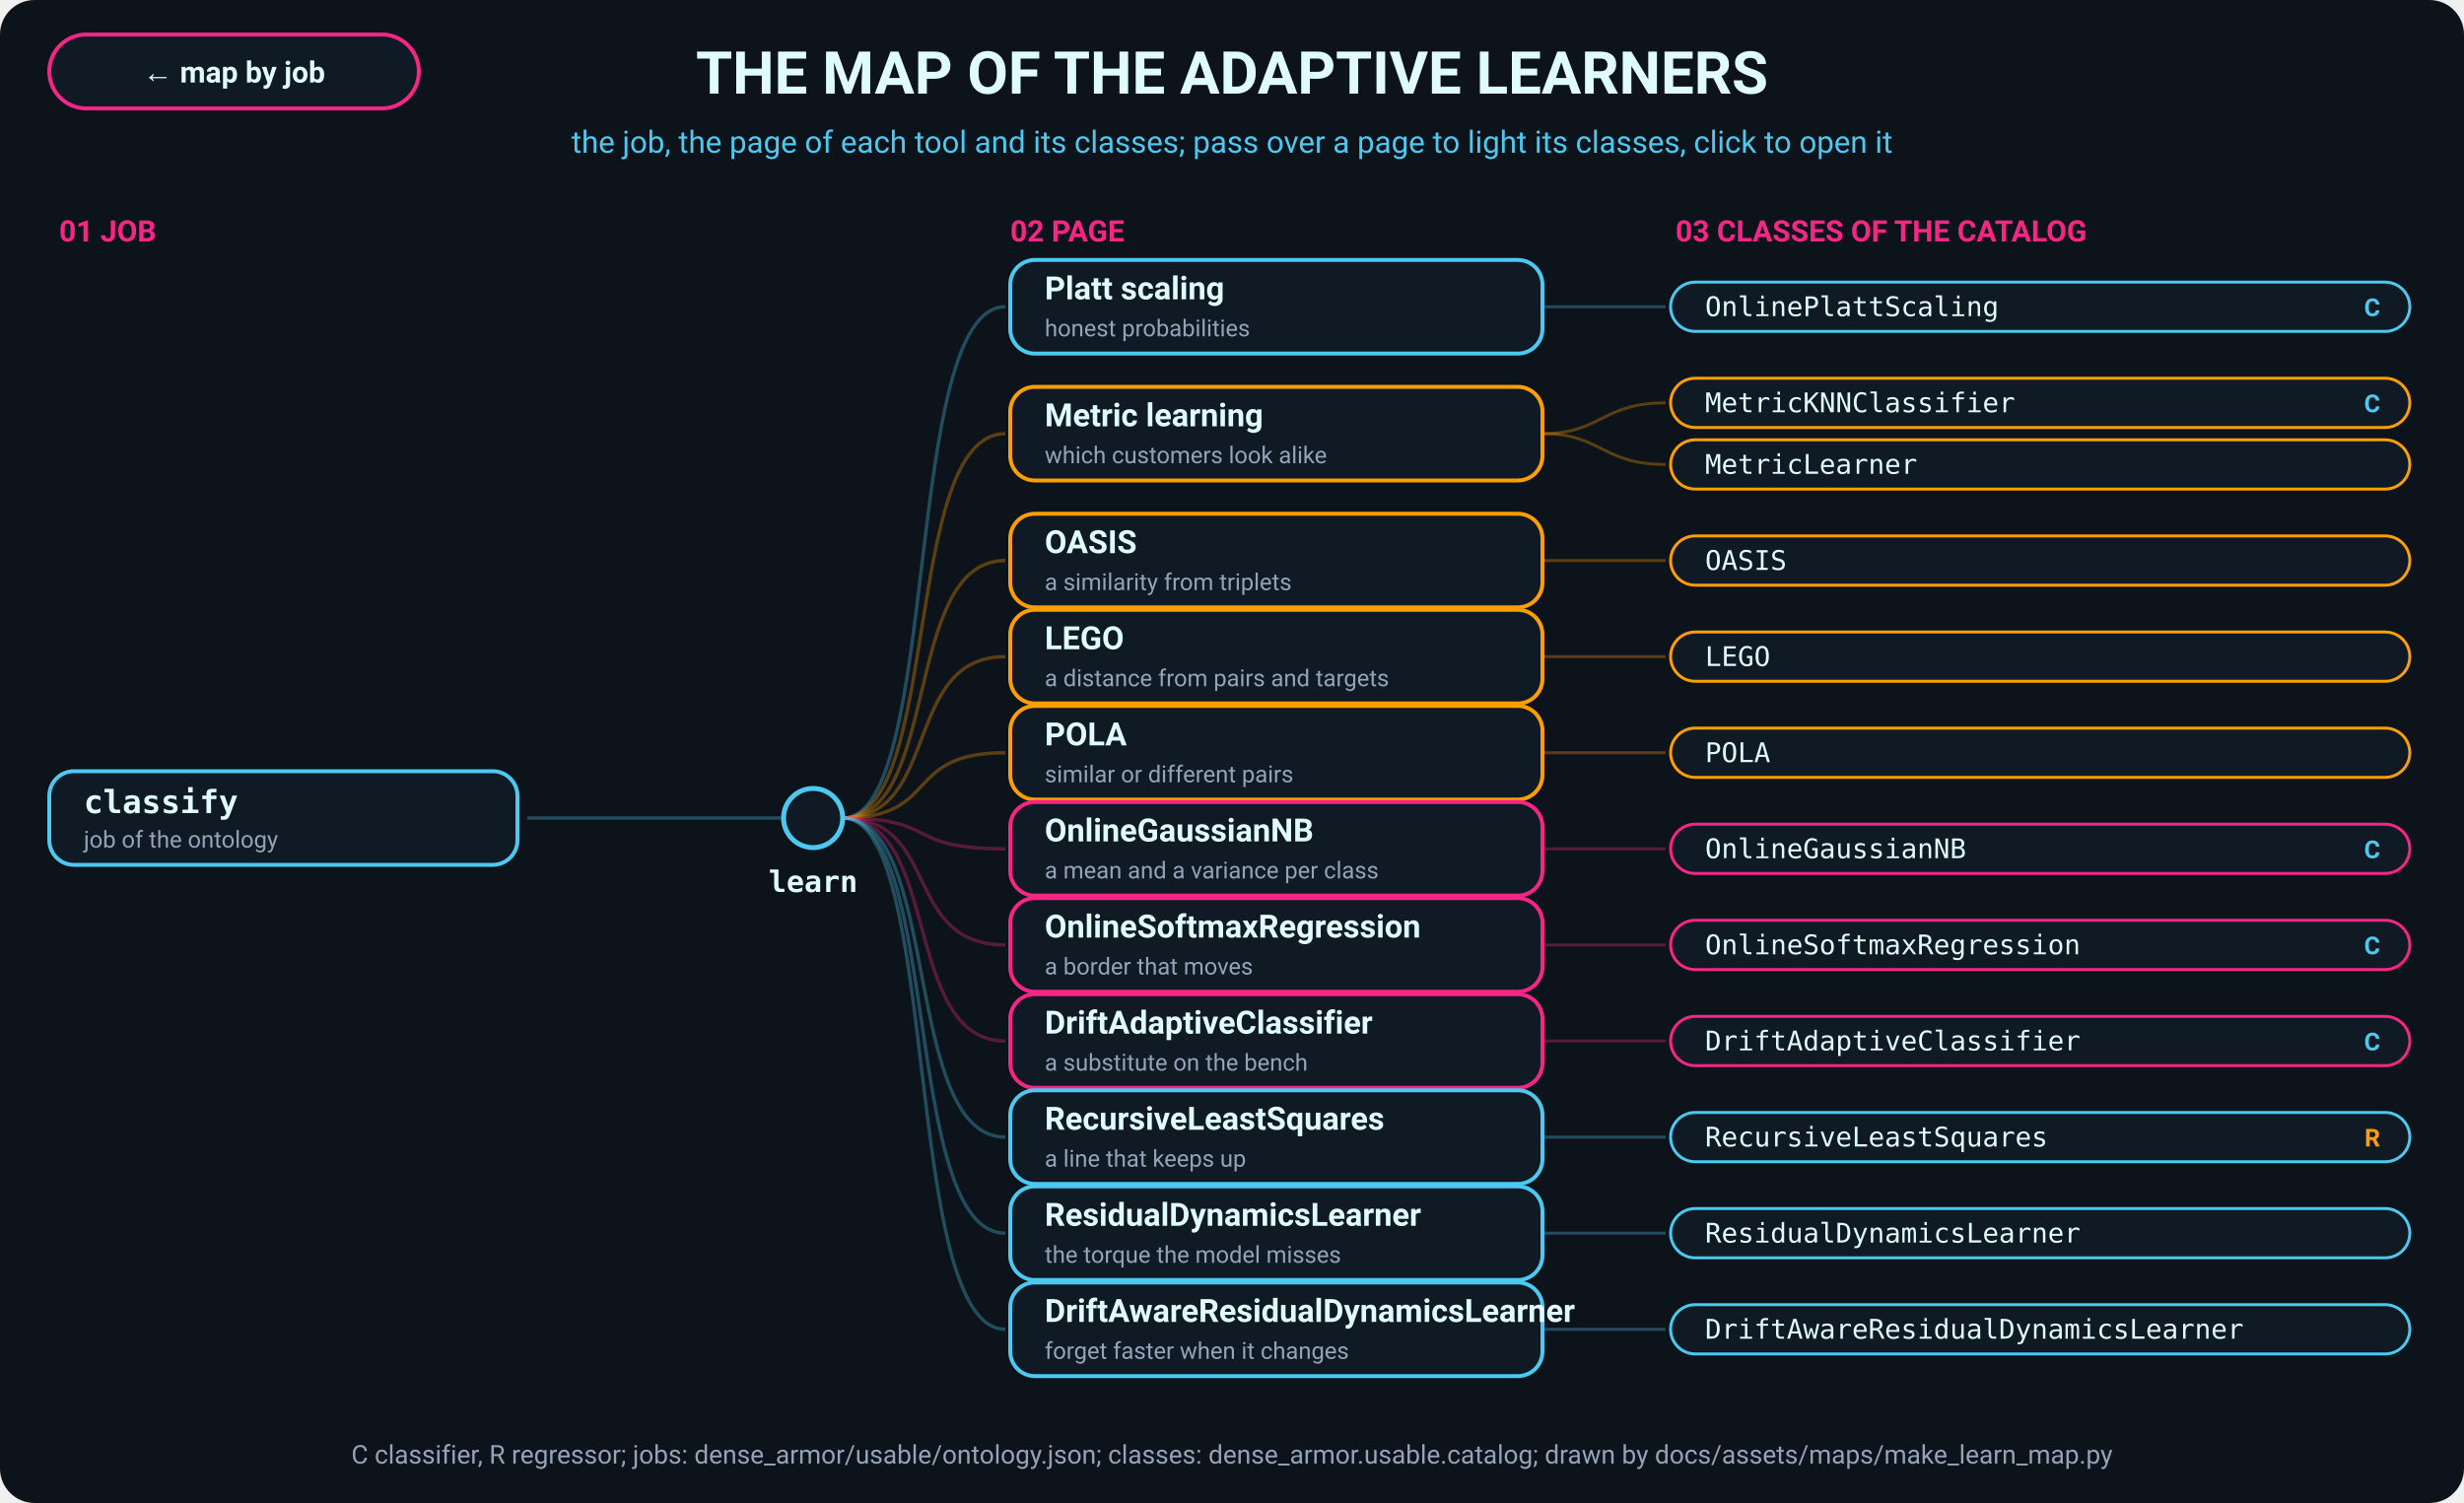
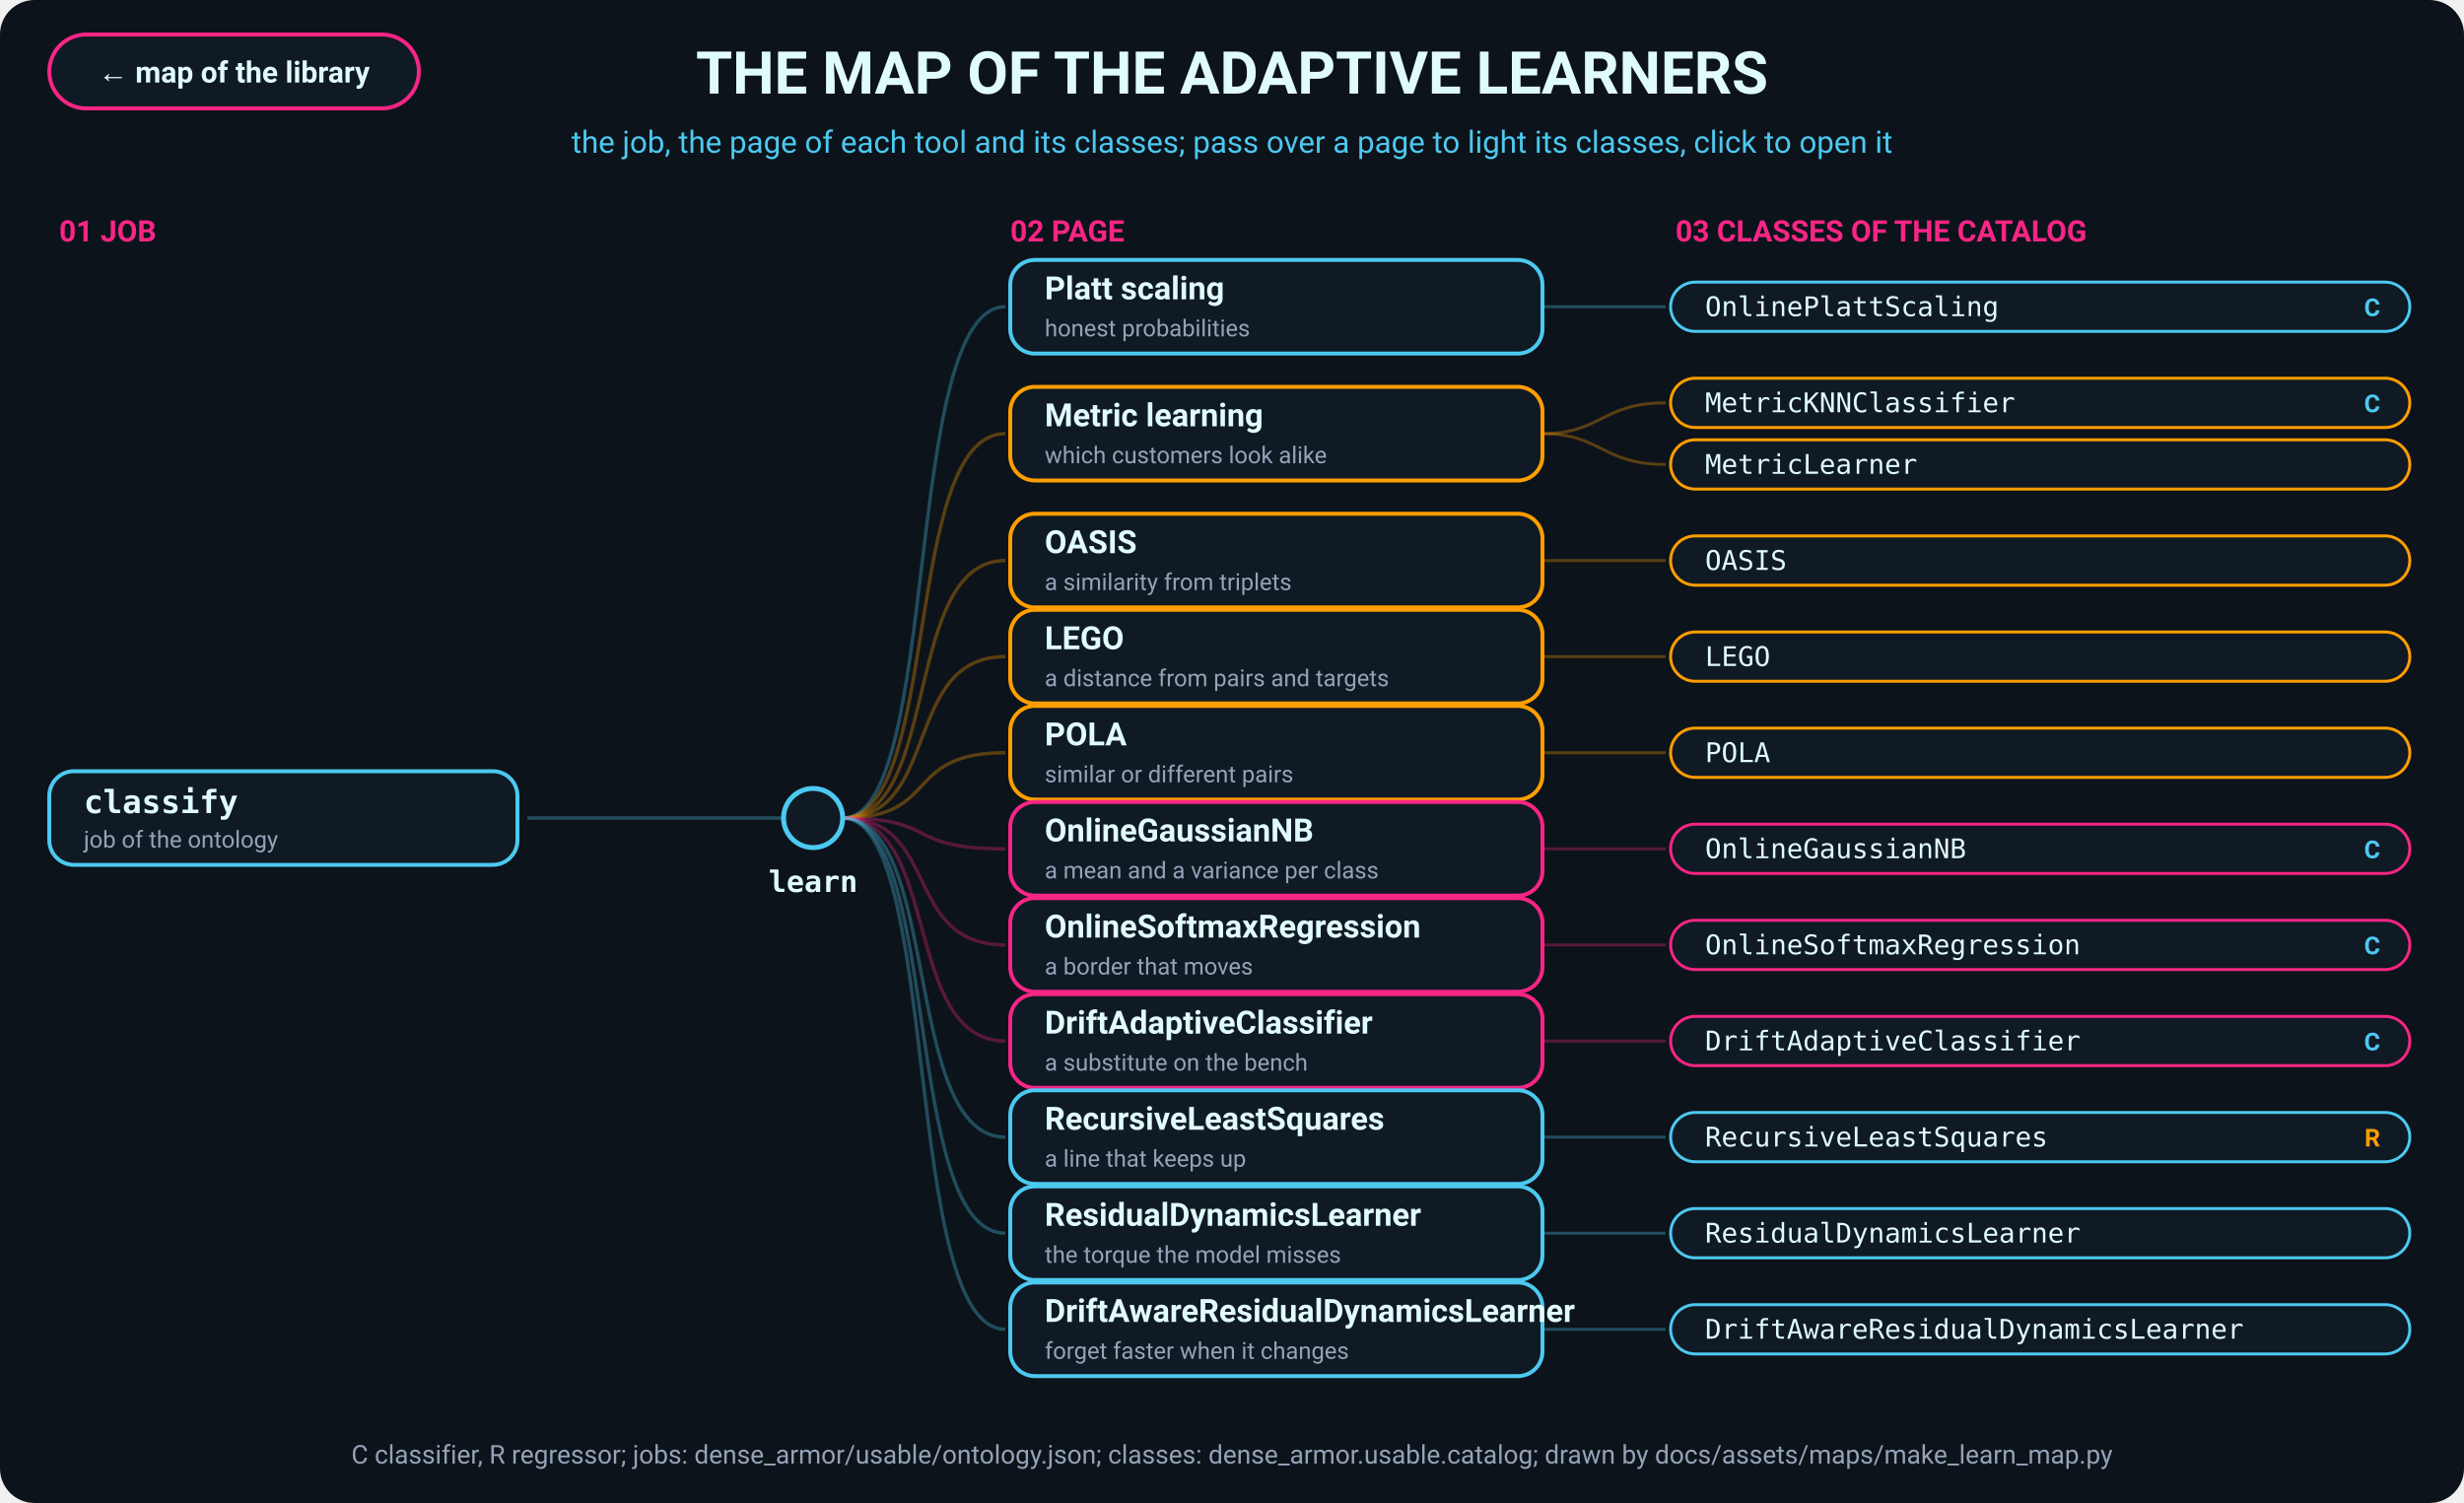
<svg xmlns="http://www.w3.org/2000/svg" viewBox="0 0 1000 610" width="100%" role="img" aria-label="The map of the adaptive learners">
  <style>text{font-family:system-ui,-apple-system,'Segoe UI',Roboto,Arial,sans-serif}.m{font-family:ui-monospace,Menlo,Consolas,monospace}.e{opacity:.32;transition:opacity .15s}.net:hover .e{opacity:.06}.net .pg:hover .e{opacity:1;stroke-width:2.2}a:hover .card{fill:#17303f;stroke-width:2.4}a:hover text.dn{fill:#ffffff}.back:hover .card{fill:#17303f}</style>
  <rect width="1000" height="610" fill="#0d131a" rx="14" />
  <text x="500" y="38" fill="#e0fbfc" font-size="24" font-weight="700" text-anchor="middle">THE MAP OF THE ADAPTIVE LEARNERS</text>
  <text x="500" y="62" fill="#4cc9f0" font-size="12.5" text-anchor="middle">the job, the page of each tool and its classes; pass over a page to light its classes, click to open it</text>
-   <a class="back" href="../../#find-a-tool-by-what-you-want-to-do" target="_top">
+   <a class="back" href="../../#the-library-folder-by-folder" target="_top">
    <rect class="card" x="20" y="14" width="150" height="30" rx="15" fill="#101a24" stroke="#f72585" stroke-width="1.6" />
-     <text class="dn" x="95" y="33.5" fill="#e0fbfc" font-size="12" font-weight="700" text-anchor="middle">← map by job</text>
+     <text class="dn" x="95" y="33.5" fill="#e0fbfc" font-size="12" font-weight="700" text-anchor="middle">← map of the library</text>
  </a>
  <text x="24" y="98" fill="#f72585" font-size="12" font-weight="700">01  JOB</text>
  <text x="410" y="98" fill="#f72585" font-size="12" font-weight="700">02  PAGE</text>
  <text x="680" y="98" fill="#f72585" font-size="12" font-weight="700">03  CLASSES OF THE CATALOG</text>
  <g class="net">
    <path class="e" d="M214,332.0 C262,332.0 282,332.0 318,332.0" fill="none" stroke="#4cc9f0" stroke-width="1.4" />
    <g class="pg">
      <path class="e" d="M342,332.0 C382,332.0 366,124.5 408,124.5" fill="none" stroke="#4cc9f0" stroke-width="1.4" />
      <path class="e" d="M626,124.5 C650,124.5 650,124.5 676,124.5" fill="none" stroke="#4cc9f0" stroke-width="1.2" />
    </g>
    <g class="pg">
      <path class="e" d="M342,332.0 C382,332.0 366,176.0 408,176.0" fill="none" stroke="#ff9e00" stroke-width="1.4" />
      <path class="e" d="M626,176.0 C650,176.0 650,163.5 676,163.5" fill="none" stroke="#ff9e00" stroke-width="1.2" />
      <path class="e" d="M626,176.0 C650,176.0 650,188.5 676,188.5" fill="none" stroke="#ff9e00" stroke-width="1.2" />
    </g>
    <g class="pg">
      <path class="e" d="M342,332.0 C382,332.0 366,227.5 408,227.5" fill="none" stroke="#ff9e00" stroke-width="1.4" />
      <path class="e" d="M626,227.5 C650,227.5 650,227.5 676,227.5" fill="none" stroke="#ff9e00" stroke-width="1.2" />
    </g>
    <g class="pg">
      <path class="e" d="M342,332.0 C382,332.0 366,266.5 408,266.5" fill="none" stroke="#ff9e00" stroke-width="1.4" />
      <path class="e" d="M626,266.5 C650,266.5 650,266.5 676,266.5" fill="none" stroke="#ff9e00" stroke-width="1.2" />
    </g>
    <g class="pg">
      <path class="e" d="M342,332.0 C382,332.0 366,305.5 408,305.5" fill="none" stroke="#ff9e00" stroke-width="1.4" />
      <path class="e" d="M626,305.5 C650,305.5 650,305.5 676,305.5" fill="none" stroke="#ff9e00" stroke-width="1.2" />
    </g>
    <g class="pg">
      <path class="e" d="M342,332.0 C382,332.0 366,344.5 408,344.5" fill="none" stroke="#f72585" stroke-width="1.4" />
      <path class="e" d="M626,344.5 C650,344.5 650,344.5 676,344.5" fill="none" stroke="#f72585" stroke-width="1.2" />
    </g>
    <g class="pg">
      <path class="e" d="M342,332.0 C382,332.0 366,383.5 408,383.5" fill="none" stroke="#f72585" stroke-width="1.4" />
      <path class="e" d="M626,383.5 C650,383.5 650,383.5 676,383.5" fill="none" stroke="#f72585" stroke-width="1.2" />
    </g>
    <g class="pg">
      <path class="e" d="M342,332.0 C382,332.0 366,422.5 408,422.5" fill="none" stroke="#f72585" stroke-width="1.4" />
      <path class="e" d="M626,422.5 C650,422.5 650,422.5 676,422.5" fill="none" stroke="#f72585" stroke-width="1.2" />
    </g>
    <g class="pg">
      <path class="e" d="M342,332.0 C382,332.0 366,461.5 408,461.5" fill="none" stroke="#4cc9f0" stroke-width="1.4" />
      <path class="e" d="M626,461.5 C650,461.5 650,461.5 676,461.5" fill="none" stroke="#4cc9f0" stroke-width="1.2" />
    </g>
    <g class="pg">
      <path class="e" d="M342,332.0 C382,332.0 366,500.5 408,500.5" fill="none" stroke="#4cc9f0" stroke-width="1.4" />
      <path class="e" d="M626,500.5 C650,500.5 650,500.5 676,500.5" fill="none" stroke="#4cc9f0" stroke-width="1.2" />
    </g>
    <g class="pg">
      <path class="e" d="M342,332.0 C382,332.0 366,539.5 408,539.5" fill="none" stroke="#4cc9f0" stroke-width="1.4" />
      <path class="e" d="M626,539.5 C650,539.5 650,539.5 676,539.5" fill="none" stroke="#4cc9f0" stroke-width="1.2" />
    </g>
  </g>
-   <a href="../../#find-a-tool-by-what-you-want-to-do" target="_top">
+   <a href="../../#the-library-folder-by-folder" target="_top">
    <rect class="card" x="20" y="313.0" width="190" height="38" rx="10" fill="#101a24" stroke="#4cc9f0" stroke-width="1.6" />
    <text class="dn m" x="34" y="330.0" fill="#e0fbfc" font-size="13" font-weight="700">classify</text>
    <text x="34" y="344.0" fill="#94a3b8" font-size="9.5">job of the ontology</text>
  </a>
  <circle cx="330" cy="332.0" r="12" fill="#101a24" stroke="#4cc9f0" stroke-width="2" />
  <text class="m" x="330" y="362.0" fill="#e0fbfc" font-size="12" font-weight="700" text-anchor="middle">learn</text>
  <a href="../../learn/calibration/" target="_top">
    <rect class="card" x="410" y="105.5" width="216" height="38" rx="10" fill="#101a24" stroke="#4cc9f0" stroke-width="1.6" />
    <text class="dn" x="424" y="121.5" fill="#e0fbfc" font-size="13" font-weight="700">Platt scaling</text>
    <text x="424" y="136.5" fill="#94a3b8" font-size="9.5">honest probabilities</text>
  </a>
  <a href="../../learn/calibration/" target="_top">
    <rect class="card" x="678" y="114.5" width="300" height="20" rx="10" fill="#101a24" stroke="#4cc9f0" stroke-width="1.2" />
    <text class="dn m" x="692" y="128.3" fill="#e0fbfc" font-size="11">OnlinePlattScaling</text>
    <text x="966" y="128.3" fill="#4cc9f0" font-size="10" font-weight="700" text-anchor="end">C</text>
  </a>
  <a href="../../learn/metric_learning/" target="_top">
    <rect class="card" x="410" y="157.0" width="216" height="38" rx="10" fill="#101a24" stroke="#ff9e00" stroke-width="1.6" />
    <text class="dn" x="424" y="173.0" fill="#e0fbfc" font-size="13" font-weight="700">Metric learning</text>
    <text x="424" y="188.0" fill="#94a3b8" font-size="9.5">which customers look alike</text>
  </a>
  <a href="../../learn/metric_learning/" target="_top">
    <rect class="card" x="678" y="153.5" width="300" height="20" rx="10" fill="#101a24" stroke="#ff9e00" stroke-width="1.2" />
    <text class="dn m" x="692" y="167.3" fill="#e0fbfc" font-size="11">MetricKNNClassifier</text>
    <text x="966" y="167.3" fill="#4cc9f0" font-size="10" font-weight="700" text-anchor="end">C</text>
  </a>
  <a href="../../learn/metric_learning/" target="_top">
    <rect class="card" x="678" y="178.5" width="300" height="20" rx="10" fill="#101a24" stroke="#ff9e00" stroke-width="1.2" />
    <text class="dn m" x="692" y="192.3" fill="#e0fbfc" font-size="11">MetricLearner</text>
  </a>
  <a href="../../learn/oasis/" target="_top">
    <rect class="card" x="410" y="208.5" width="216" height="38" rx="10" fill="#101a24" stroke="#ff9e00" stroke-width="1.6" />
    <text class="dn" x="424" y="224.5" fill="#e0fbfc" font-size="13" font-weight="700">OASIS</text>
    <text x="424" y="239.5" fill="#94a3b8" font-size="9.5">a similarity from triplets</text>
  </a>
  <a href="../../learn/oasis/" target="_top">
    <rect class="card" x="678" y="217.5" width="300" height="20" rx="10" fill="#101a24" stroke="#ff9e00" stroke-width="1.2" />
    <text class="dn m" x="692" y="231.3" fill="#e0fbfc" font-size="11">OASIS</text>
  </a>
  <a href="../../learn/lego/" target="_top">
    <rect class="card" x="410" y="247.5" width="216" height="38" rx="10" fill="#101a24" stroke="#ff9e00" stroke-width="1.6" />
    <text class="dn" x="424" y="263.5" fill="#e0fbfc" font-size="13" font-weight="700">LEGO</text>
    <text x="424" y="278.5" fill="#94a3b8" font-size="9.5">a distance from pairs and targets</text>
  </a>
  <a href="../../learn/lego/" target="_top">
    <rect class="card" x="678" y="256.5" width="300" height="20" rx="10" fill="#101a24" stroke="#ff9e00" stroke-width="1.2" />
    <text class="dn m" x="692" y="270.3" fill="#e0fbfc" font-size="11">LEGO</text>
  </a>
  <a href="../../learn/pola/" target="_top">
    <rect class="card" x="410" y="286.5" width="216" height="38" rx="10" fill="#101a24" stroke="#ff9e00" stroke-width="1.6" />
    <text class="dn" x="424" y="302.5" fill="#e0fbfc" font-size="13" font-weight="700">POLA</text>
    <text x="424" y="317.5" fill="#94a3b8" font-size="9.5">similar or different pairs</text>
  </a>
  <a href="../../learn/pola/" target="_top">
    <rect class="card" x="678" y="295.5" width="300" height="20" rx="10" fill="#101a24" stroke="#ff9e00" stroke-width="1.2" />
    <text class="dn m" x="692" y="309.3" fill="#e0fbfc" font-size="11">POLA</text>
  </a>
  <a href="../../learn/gaussian_nb/" target="_top">
    <rect class="card" x="410" y="325.5" width="216" height="38" rx="10" fill="#101a24" stroke="#f72585" stroke-width="1.6" />
    <text class="dn" x="424" y="341.5" fill="#e0fbfc" font-size="13" font-weight="700">OnlineGaussianNB</text>
    <text x="424" y="356.5" fill="#94a3b8" font-size="9.5">a mean and a variance per class</text>
  </a>
  <a href="../../learn/gaussian_nb/" target="_top">
    <rect class="card" x="678" y="334.5" width="300" height="20" rx="10" fill="#101a24" stroke="#f72585" stroke-width="1.2" />
    <text class="dn m" x="692" y="348.3" fill="#e0fbfc" font-size="11">OnlineGaussianNB</text>
    <text x="966" y="348.3" fill="#4cc9f0" font-size="10" font-weight="700" text-anchor="end">C</text>
  </a>
  <a href="../../learn/softmax/" target="_top">
    <rect class="card" x="410" y="364.5" width="216" height="38" rx="10" fill="#101a24" stroke="#f72585" stroke-width="1.6" />
    <text class="dn" x="424" y="380.5" fill="#e0fbfc" font-size="13" font-weight="700">OnlineSoftmaxRegression</text>
    <text x="424" y="395.5" fill="#94a3b8" font-size="9.5">a border that moves</text>
  </a>
  <a href="../../learn/softmax/" target="_top">
    <rect class="card" x="678" y="373.5" width="300" height="20" rx="10" fill="#101a24" stroke="#f72585" stroke-width="1.2" />
    <text class="dn m" x="692" y="387.3" fill="#e0fbfc" font-size="11">OnlineSoftmaxRegression</text>
    <text x="966" y="387.3" fill="#4cc9f0" font-size="10" font-weight="700" text-anchor="end">C</text>
  </a>
  <a href="../../learn/drift_adaptive/" target="_top">
    <rect class="card" x="410" y="403.5" width="216" height="38" rx="10" fill="#101a24" stroke="#f72585" stroke-width="1.6" />
    <text class="dn" x="424" y="419.5" fill="#e0fbfc" font-size="13" font-weight="700">DriftAdaptiveClassifier</text>
    <text x="424" y="434.5" fill="#94a3b8" font-size="9.5">a substitute on the bench</text>
  </a>
  <a href="../../learn/drift_adaptive/" target="_top">
    <rect class="card" x="678" y="412.5" width="300" height="20" rx="10" fill="#101a24" stroke="#f72585" stroke-width="1.2" />
    <text class="dn m" x="692" y="426.3" fill="#e0fbfc" font-size="11">DriftAdaptiveClassifier</text>
    <text x="966" y="426.3" fill="#4cc9f0" font-size="10" font-weight="700" text-anchor="end">C</text>
  </a>
  <a href="../../learn/recursive_least_squares/" target="_top">
    <rect class="card" x="410" y="442.5" width="216" height="38" rx="10" fill="#101a24" stroke="#4cc9f0" stroke-width="1.6" />
    <text class="dn" x="424" y="458.5" fill="#e0fbfc" font-size="13" font-weight="700">RecursiveLeastSquares</text>
    <text x="424" y="473.5" fill="#94a3b8" font-size="9.5">a line that keeps up</text>
  </a>
  <a href="../../learn/recursive_least_squares/" target="_top">
    <rect class="card" x="678" y="451.5" width="300" height="20" rx="10" fill="#101a24" stroke="#4cc9f0" stroke-width="1.2" />
    <text class="dn m" x="692" y="465.3" fill="#e0fbfc" font-size="11">RecursiveLeastSquares</text>
    <text x="966" y="465.3" fill="#ff9e00" font-size="10" font-weight="700" text-anchor="end">R</text>
  </a>
  <a href="../../learn/residual_dynamics/" target="_top">
    <rect class="card" x="410" y="481.5" width="216" height="38" rx="10" fill="#101a24" stroke="#4cc9f0" stroke-width="1.6" />
    <text class="dn" x="424" y="497.5" fill="#e0fbfc" font-size="13" font-weight="700">ResidualDynamicsLearner</text>
    <text x="424" y="512.5" fill="#94a3b8" font-size="9.5">the torque the model misses</text>
  </a>
  <a href="../../learn/residual_dynamics/" target="_top">
    <rect class="card" x="678" y="490.5" width="300" height="20" rx="10" fill="#101a24" stroke="#4cc9f0" stroke-width="1.2" />
    <text class="dn m" x="692" y="504.3" fill="#e0fbfc" font-size="11">ResidualDynamicsLearner</text>
  </a>
  <a href="../../learn/drift_aware/" target="_top">
    <rect class="card" x="410" y="520.5" width="216" height="38" rx="10" fill="#101a24" stroke="#4cc9f0" stroke-width="1.6" />
    <text class="dn" x="424" y="536.5" fill="#e0fbfc" font-size="13" font-weight="700">DriftAwareResidualDynamicsLearner</text>
    <text x="424" y="551.5" fill="#94a3b8" font-size="9.5">forget faster when it changes</text>
  </a>
  <a href="../../learn/drift_aware/" target="_top">
    <rect class="card" x="678" y="529.5" width="300" height="20" rx="10" fill="#101a24" stroke="#4cc9f0" stroke-width="1.2" />
    <text class="dn m" x="692" y="543.3" fill="#e0fbfc" font-size="11">DriftAwareResidualDynamicsLearner</text>
  </a>
  <text x="500" y="594" fill="#94a3b8" font-size="10.5" text-anchor="middle">C classifier, R regressor; jobs: dense_armor/usable/ontology.json; classes: dense_armor.usable.catalog; drawn by docs/assets/maps/make_learn_map.py</text>
</svg>
